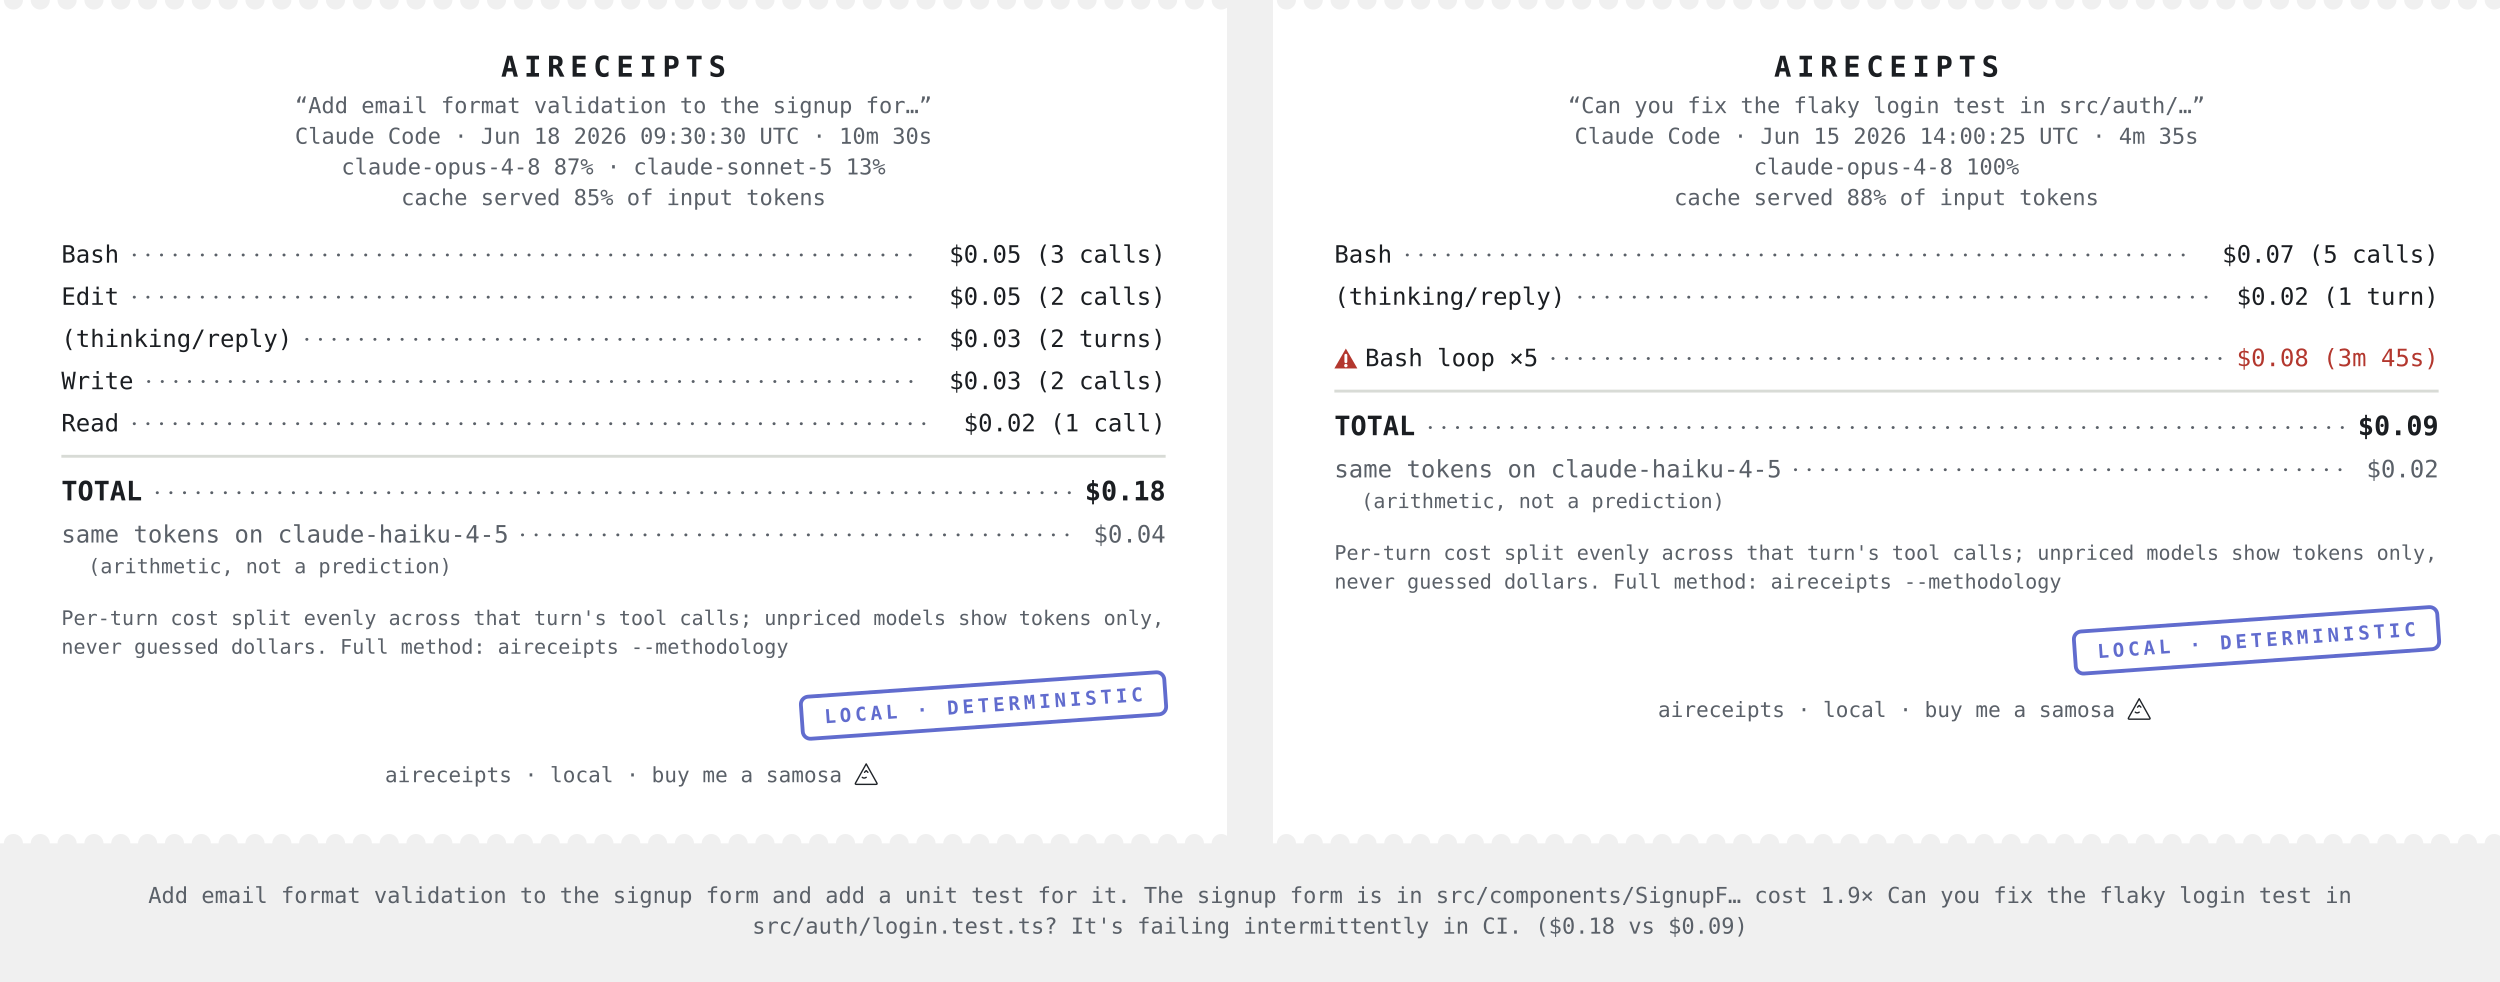
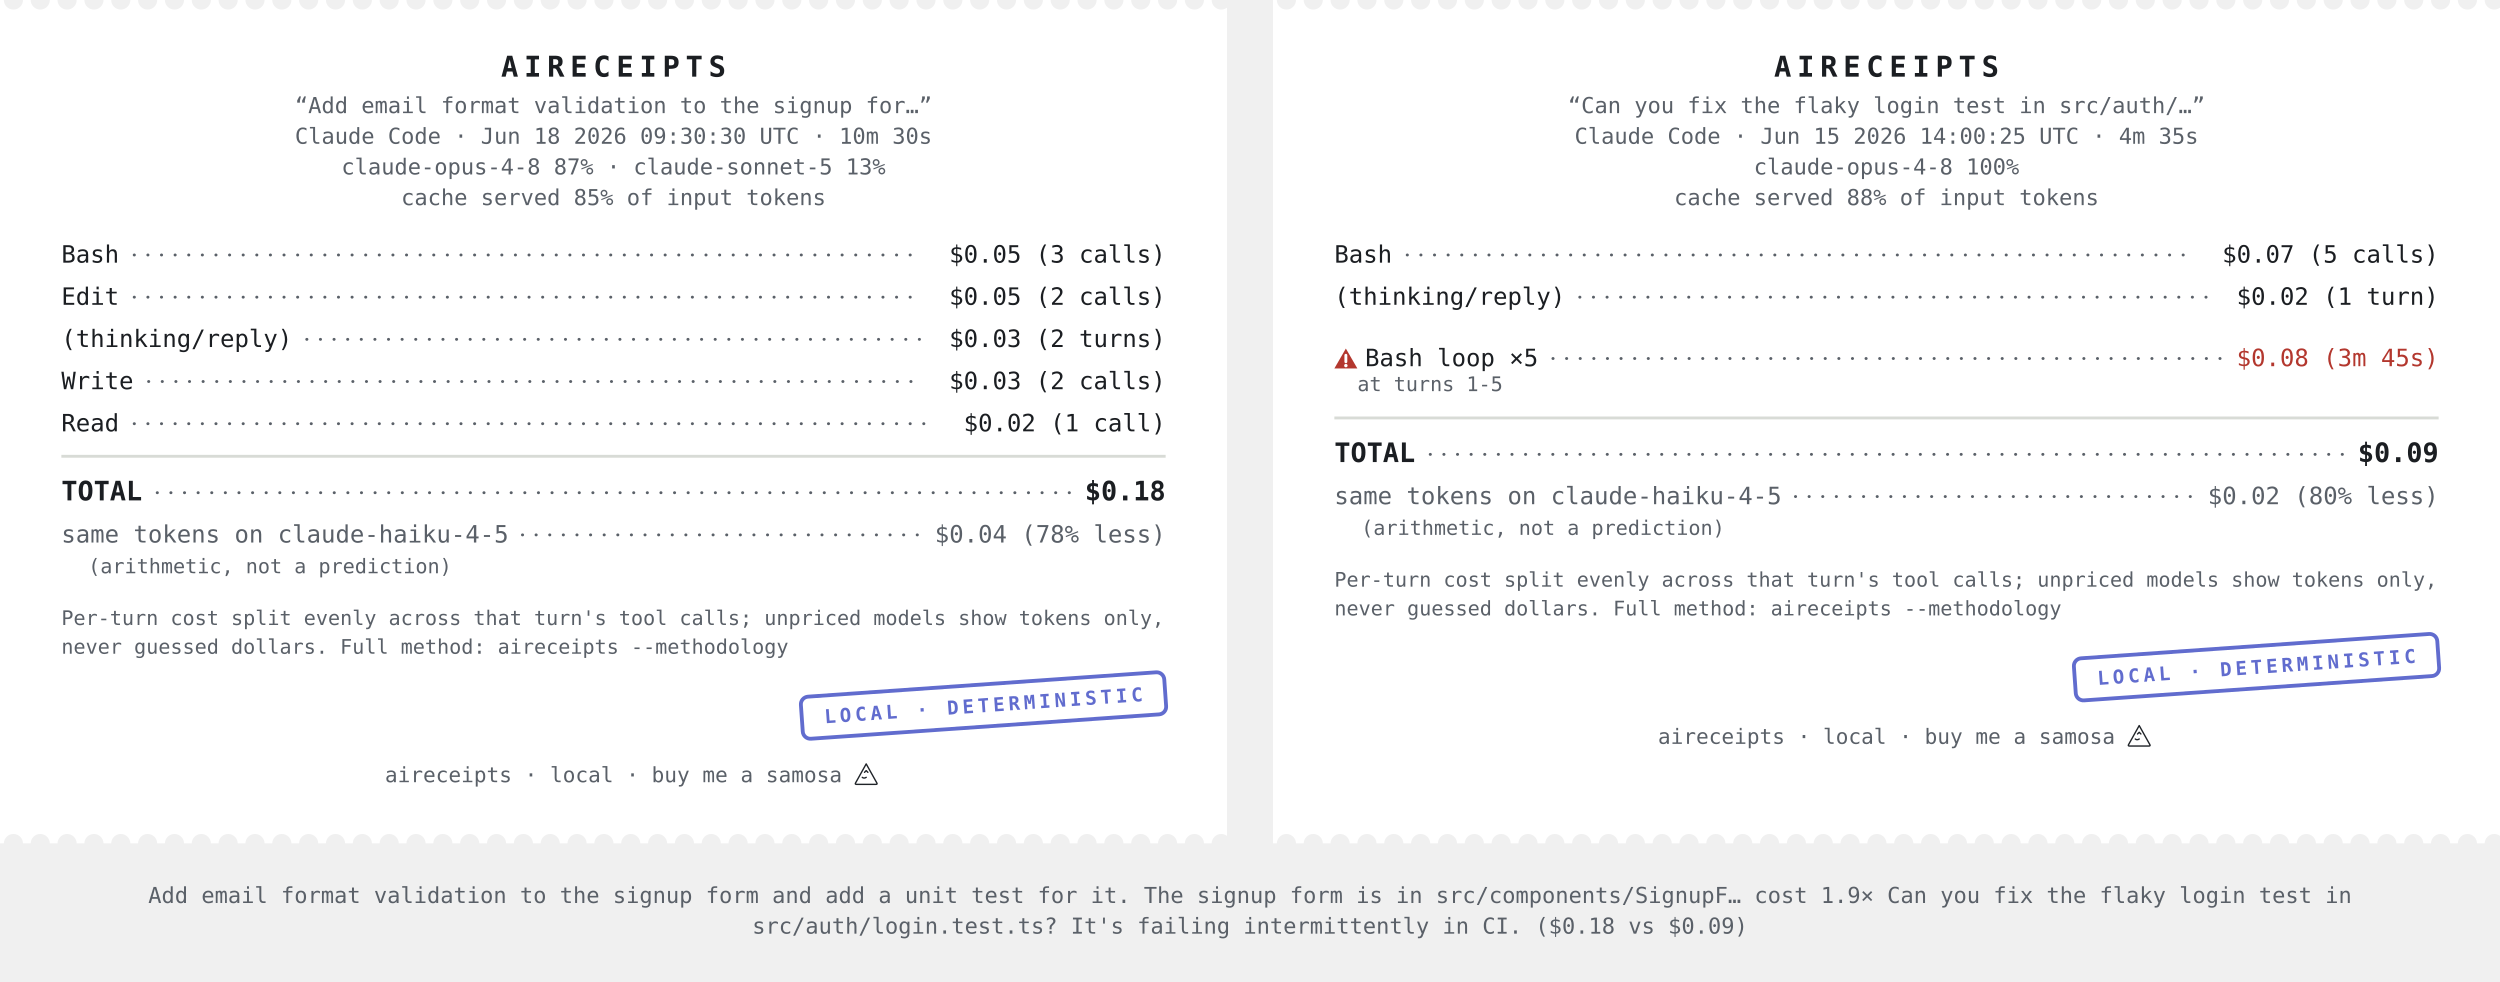
<svg xmlns="http://www.w3.org/2000/svg" width="1304" height="512" viewBox="0 0 1304 512" font-family="&quot;SF Mono&quot;,&quot;Cascadia Code&quot;,&quot;JetBrains Mono&quot;,Menlo,Consolas,monospace" role="img" aria-label="aireceipts receipt comparison">
  <g transform="translate(0 0)">
    <defs>
      <mask id="perf-a" maskUnits="userSpaceOnUse" x="-5" y="-5" width="650" height="450">
        <rect x="0" y="0" width="640" height="440" fill="#FFFFFF" />
        <g class="perf-top">
          <circle cx="7" cy="0" r="5" fill="#000000" />
          <circle cx="21" cy="0" r="5" fill="#000000" />
          <circle cx="35" cy="0" r="5" fill="#000000" />
          <circle cx="49" cy="0" r="5" fill="#000000" />
          <circle cx="63" cy="0" r="5" fill="#000000" />
          <circle cx="77" cy="0" r="5" fill="#000000" />
          <circle cx="91" cy="0" r="5" fill="#000000" />
          <circle cx="105" cy="0" r="5" fill="#000000" />
          <circle cx="119" cy="0" r="5" fill="#000000" />
          <circle cx="133" cy="0" r="5" fill="#000000" />
          <circle cx="147" cy="0" r="5" fill="#000000" />
          <circle cx="161" cy="0" r="5" fill="#000000" />
          <circle cx="175" cy="0" r="5" fill="#000000" />
          <circle cx="189" cy="0" r="5" fill="#000000" />
          <circle cx="203" cy="0" r="5" fill="#000000" />
          <circle cx="217" cy="0" r="5" fill="#000000" />
          <circle cx="231" cy="0" r="5" fill="#000000" />
          <circle cx="245" cy="0" r="5" fill="#000000" />
          <circle cx="259" cy="0" r="5" fill="#000000" />
          <circle cx="273" cy="0" r="5" fill="#000000" />
          <circle cx="287" cy="0" r="5" fill="#000000" />
          <circle cx="301" cy="0" r="5" fill="#000000" />
          <circle cx="315" cy="0" r="5" fill="#000000" />
          <circle cx="329" cy="0" r="5" fill="#000000" />
          <circle cx="343" cy="0" r="5" fill="#000000" />
          <circle cx="357" cy="0" r="5" fill="#000000" />
          <circle cx="371" cy="0" r="5" fill="#000000" />
          <circle cx="385" cy="0" r="5" fill="#000000" />
          <circle cx="399" cy="0" r="5" fill="#000000" />
          <circle cx="413" cy="0" r="5" fill="#000000" />
          <circle cx="427" cy="0" r="5" fill="#000000" />
          <circle cx="441" cy="0" r="5" fill="#000000" />
          <circle cx="455" cy="0" r="5" fill="#000000" />
          <circle cx="469" cy="0" r="5" fill="#000000" />
          <circle cx="483" cy="0" r="5" fill="#000000" />
          <circle cx="497" cy="0" r="5" fill="#000000" />
          <circle cx="511" cy="0" r="5" fill="#000000" />
          <circle cx="525" cy="0" r="5" fill="#000000" />
          <circle cx="539" cy="0" r="5" fill="#000000" />
          <circle cx="553" cy="0" r="5" fill="#000000" />
          <circle cx="567" cy="0" r="5" fill="#000000" />
          <circle cx="581" cy="0" r="5" fill="#000000" />
          <circle cx="595" cy="0" r="5" fill="#000000" />
          <circle cx="609" cy="0" r="5" fill="#000000" />
          <circle cx="623" cy="0" r="5" fill="#000000" />
          <circle cx="637" cy="0" r="5" fill="#000000" />
        </g>
        <g class="perf-bottom">
          <circle cx="7" cy="440" r="5" fill="#000000" />
          <circle cx="21" cy="440" r="5" fill="#000000" />
          <circle cx="35" cy="440" r="5" fill="#000000" />
          <circle cx="49" cy="440" r="5" fill="#000000" />
          <circle cx="63" cy="440" r="5" fill="#000000" />
          <circle cx="77" cy="440" r="5" fill="#000000" />
          <circle cx="91" cy="440" r="5" fill="#000000" />
          <circle cx="105" cy="440" r="5" fill="#000000" />
          <circle cx="119" cy="440" r="5" fill="#000000" />
          <circle cx="133" cy="440" r="5" fill="#000000" />
          <circle cx="147" cy="440" r="5" fill="#000000" />
          <circle cx="161" cy="440" r="5" fill="#000000" />
          <circle cx="175" cy="440" r="5" fill="#000000" />
          <circle cx="189" cy="440" r="5" fill="#000000" />
          <circle cx="203" cy="440" r="5" fill="#000000" />
          <circle cx="217" cy="440" r="5" fill="#000000" />
          <circle cx="231" cy="440" r="5" fill="#000000" />
          <circle cx="245" cy="440" r="5" fill="#000000" />
          <circle cx="259" cy="440" r="5" fill="#000000" />
          <circle cx="273" cy="440" r="5" fill="#000000" />
          <circle cx="287" cy="440" r="5" fill="#000000" />
          <circle cx="301" cy="440" r="5" fill="#000000" />
          <circle cx="315" cy="440" r="5" fill="#000000" />
          <circle cx="329" cy="440" r="5" fill="#000000" />
          <circle cx="343" cy="440" r="5" fill="#000000" />
          <circle cx="357" cy="440" r="5" fill="#000000" />
          <circle cx="371" cy="440" r="5" fill="#000000" />
          <circle cx="385" cy="440" r="5" fill="#000000" />
          <circle cx="399" cy="440" r="5" fill="#000000" />
          <circle cx="413" cy="440" r="5" fill="#000000" />
          <circle cx="427" cy="440" r="5" fill="#000000" />
          <circle cx="441" cy="440" r="5" fill="#000000" />
          <circle cx="455" cy="440" r="5" fill="#000000" />
          <circle cx="469" cy="440" r="5" fill="#000000" />
          <circle cx="483" cy="440" r="5" fill="#000000" />
          <circle cx="497" cy="440" r="5" fill="#000000" />
          <circle cx="511" cy="440" r="5" fill="#000000" />
          <circle cx="525" cy="440" r="5" fill="#000000" />
          <circle cx="539" cy="440" r="5" fill="#000000" />
          <circle cx="553" cy="440" r="5" fill="#000000" />
          <circle cx="567" cy="440" r="5" fill="#000000" />
          <circle cx="581" cy="440" r="5" fill="#000000" />
          <circle cx="595" cy="440" r="5" fill="#000000" />
          <circle cx="609" cy="440" r="5" fill="#000000" />
          <circle cx="623" cy="440" r="5" fill="#000000" />
          <circle cx="637" cy="440" r="5" fill="#000000" />
        </g>
      </mask>
    </defs>
    <rect x="0" y="0" width="640" height="440" fill="#FFFFFF" mask="url(#perf-a)" />
    <text x="320" y="40" font-size="15" fill="#1B1E22" text-anchor="middle" font-weight="700" letter-spacing="3">AIRECEIPTS</text>
    <text x="320" y="59" font-size="11.5" fill="#5A6068" text-anchor="middle">“Add email format validation to the signup for…”</text>
    <text x="320" y="75" font-size="11.5" fill="#5A6068" text-anchor="middle">Claude Code · Jun 18 2026 09:30:30 UTC · 10m 30s</text>
    <text x="320" y="91" font-size="11.5" fill="#5A6068" text-anchor="middle">claude-opus-4-8 87% · claude-sonnet-5 13%</text>
    <text x="320" y="107" font-size="11.5" fill="#5A6068" text-anchor="middle">cache served 85% of input tokens</text>
    <text x="32" y="137" font-size="12.5" fill="#1B1E22" text-anchor="start">Bash</text>
    <text x="608" y="137" font-size="12.5" fill="#1B1E22" text-anchor="end">$0.05  (3 calls)</text>
    <line x1="70" y1="133" x2="480" y2="133" stroke="#5A6068" stroke-width="1.5" stroke-linecap="round" stroke-dasharray="0.1 7" />
    <text x="32" y="159" font-size="12.5" fill="#1B1E22" text-anchor="start">Edit</text>
    <text x="608" y="159" font-size="12.5" fill="#1B1E22" text-anchor="end">$0.05  (2 calls)</text>
    <line x1="70" y1="155" x2="480" y2="155" stroke="#5A6068" stroke-width="1.5" stroke-linecap="round" stroke-dasharray="0.1 7" />
    <text x="32" y="181" font-size="12.5" fill="#1B1E22" text-anchor="start">(thinking/reply)</text>
    <text x="608" y="181" font-size="12.5" fill="#1B1E22" text-anchor="end">$0.03  (2 turns)</text>
    <line x1="160" y1="177" x2="480" y2="177" stroke="#5A6068" stroke-width="1.5" stroke-linecap="round" stroke-dasharray="0.1 7" />
    <text x="32" y="203" font-size="12.5" fill="#1B1E22" text-anchor="start">Write</text>
    <text x="608" y="203" font-size="12.5" fill="#1B1E22" text-anchor="end">$0.03  (2 calls)</text>
    <line x1="77.5" y1="199" x2="480" y2="199" stroke="#5A6068" stroke-width="1.5" stroke-linecap="round" stroke-dasharray="0.1 7" />
    <text x="32" y="225" font-size="12.5" fill="#1B1E22" text-anchor="start">Read</text>
    <text x="608" y="225" font-size="12.5" fill="#1B1E22" text-anchor="end">$0.02  (1 call)</text>
    <line x1="70" y1="221" x2="487.5" y2="221" stroke="#5A6068" stroke-width="1.5" stroke-linecap="round" stroke-dasharray="0.1 7" />
    <line x1="32" y1="238" x2="608" y2="238" stroke="#D8DBD6" stroke-width="1.5" />
    <text x="32" y="261" font-size="14" fill="#1B1E22" text-anchor="start" font-weight="700">TOTAL</text>
    <text x="608" y="261" font-size="14" fill="#1B1E22" text-anchor="end" font-weight="700">$0.18</text>
    <line x1="82" y1="257" x2="558" y2="257" stroke="#5A6068" stroke-width="1.5" stroke-linecap="round" stroke-dasharray="0.1 7" />
    <text x="32" y="283" font-size="12.5" fill="#5A6068" text-anchor="start" font-weight="400">same tokens on claude-haiku-4-5</text>
-     <text x="608" y="283" font-size="12.5" fill="#5A6068" text-anchor="end" font-weight="400">$0.04</text>
-     <line x1="272.5" y1="279" x2="562.5" y2="279" stroke="#5A6068" stroke-width="1.5" stroke-linecap="round" stroke-dasharray="0.1 7" />
+     <text x="608" y="283" font-size="12.5" fill="#5A6068" text-anchor="end" font-weight="400">$0.04 (78% less)</text>
+     <line x1="272.5" y1="279" x2="480" y2="279" stroke="#5A6068" stroke-width="1.5" stroke-linecap="round" stroke-dasharray="0.1 7" />
    <text x="46" y="299" font-size="10.5" fill="#5A6068" text-anchor="start">(arithmetic, not a prediction)</text>
    <text x="32" y="326" font-size="10.5" fill="#5A6068" text-anchor="start">Per-turn cost split evenly across that turn's tool calls; unpriced models show tokens only,</text>
    <text x="32" y="341" font-size="10.5" fill="#5A6068" text-anchor="start">never guessed dollars. Full method: aireceipts --methodology</text>
    <g class="stamp" opacity="0.8" transform="rotate(-4 513 368)">
      <rect x="418" y="357" width="190" height="22" rx="4" fill="none" stroke="#3947C2" stroke-width="2" />
      <text x="513" y="371.5" font-size="10" fill="#3947C2" text-anchor="middle" font-weight="700" letter-spacing="2">LOCAL · DETERMINISTIC</text>
    </g>
    <text x="320" y="408" font-size="11" fill="#5A6068" text-anchor="middle">aireceipts · local · buy me a samosa</text>
    <g transform="translate(444.8 397) scale(0.292)" fill="none" stroke="#1f2328" stroke-width="2.5" stroke-linejoin="round" stroke-linecap="round">
      <path d="M24 5 L43 39 Q44.5 41.5 41.5 41.5 H6.5 Q3.5 41.5 5 39 Z" />
      <path d="M17 29 q3 2.5 7 0" />
      <path d="M21 20 l3 -3 3 3" />
    </g>
  </g>
  <g transform="translate(664 0)">
    <defs>
      <mask id="perf-b" maskUnits="userSpaceOnUse" x="-5" y="-5" width="650" height="450">
        <rect x="0" y="0" width="640" height="440" fill="#FFFFFF" />
        <g class="perf-top">
          <circle cx="7" cy="0" r="5" fill="#000000" />
          <circle cx="21" cy="0" r="5" fill="#000000" />
          <circle cx="35" cy="0" r="5" fill="#000000" />
          <circle cx="49" cy="0" r="5" fill="#000000" />
          <circle cx="63" cy="0" r="5" fill="#000000" />
          <circle cx="77" cy="0" r="5" fill="#000000" />
          <circle cx="91" cy="0" r="5" fill="#000000" />
          <circle cx="105" cy="0" r="5" fill="#000000" />
          <circle cx="119" cy="0" r="5" fill="#000000" />
          <circle cx="133" cy="0" r="5" fill="#000000" />
          <circle cx="147" cy="0" r="5" fill="#000000" />
          <circle cx="161" cy="0" r="5" fill="#000000" />
          <circle cx="175" cy="0" r="5" fill="#000000" />
          <circle cx="189" cy="0" r="5" fill="#000000" />
          <circle cx="203" cy="0" r="5" fill="#000000" />
          <circle cx="217" cy="0" r="5" fill="#000000" />
          <circle cx="231" cy="0" r="5" fill="#000000" />
          <circle cx="245" cy="0" r="5" fill="#000000" />
          <circle cx="259" cy="0" r="5" fill="#000000" />
          <circle cx="273" cy="0" r="5" fill="#000000" />
          <circle cx="287" cy="0" r="5" fill="#000000" />
          <circle cx="301" cy="0" r="5" fill="#000000" />
          <circle cx="315" cy="0" r="5" fill="#000000" />
          <circle cx="329" cy="0" r="5" fill="#000000" />
          <circle cx="343" cy="0" r="5" fill="#000000" />
          <circle cx="357" cy="0" r="5" fill="#000000" />
          <circle cx="371" cy="0" r="5" fill="#000000" />
          <circle cx="385" cy="0" r="5" fill="#000000" />
          <circle cx="399" cy="0" r="5" fill="#000000" />
          <circle cx="413" cy="0" r="5" fill="#000000" />
          <circle cx="427" cy="0" r="5" fill="#000000" />
          <circle cx="441" cy="0" r="5" fill="#000000" />
          <circle cx="455" cy="0" r="5" fill="#000000" />
          <circle cx="469" cy="0" r="5" fill="#000000" />
          <circle cx="483" cy="0" r="5" fill="#000000" />
          <circle cx="497" cy="0" r="5" fill="#000000" />
          <circle cx="511" cy="0" r="5" fill="#000000" />
          <circle cx="525" cy="0" r="5" fill="#000000" />
          <circle cx="539" cy="0" r="5" fill="#000000" />
          <circle cx="553" cy="0" r="5" fill="#000000" />
          <circle cx="567" cy="0" r="5" fill="#000000" />
          <circle cx="581" cy="0" r="5" fill="#000000" />
          <circle cx="595" cy="0" r="5" fill="#000000" />
          <circle cx="609" cy="0" r="5" fill="#000000" />
          <circle cx="623" cy="0" r="5" fill="#000000" />
          <circle cx="637" cy="0" r="5" fill="#000000" />
        </g>
        <g class="perf-bottom">
          <circle cx="7" cy="440" r="5" fill="#000000" />
          <circle cx="21" cy="440" r="5" fill="#000000" />
          <circle cx="35" cy="440" r="5" fill="#000000" />
          <circle cx="49" cy="440" r="5" fill="#000000" />
          <circle cx="63" cy="440" r="5" fill="#000000" />
          <circle cx="77" cy="440" r="5" fill="#000000" />
          <circle cx="91" cy="440" r="5" fill="#000000" />
          <circle cx="105" cy="440" r="5" fill="#000000" />
          <circle cx="119" cy="440" r="5" fill="#000000" />
          <circle cx="133" cy="440" r="5" fill="#000000" />
          <circle cx="147" cy="440" r="5" fill="#000000" />
          <circle cx="161" cy="440" r="5" fill="#000000" />
          <circle cx="175" cy="440" r="5" fill="#000000" />
          <circle cx="189" cy="440" r="5" fill="#000000" />
          <circle cx="203" cy="440" r="5" fill="#000000" />
          <circle cx="217" cy="440" r="5" fill="#000000" />
          <circle cx="231" cy="440" r="5" fill="#000000" />
          <circle cx="245" cy="440" r="5" fill="#000000" />
          <circle cx="259" cy="440" r="5" fill="#000000" />
          <circle cx="273" cy="440" r="5" fill="#000000" />
          <circle cx="287" cy="440" r="5" fill="#000000" />
          <circle cx="301" cy="440" r="5" fill="#000000" />
          <circle cx="315" cy="440" r="5" fill="#000000" />
          <circle cx="329" cy="440" r="5" fill="#000000" />
          <circle cx="343" cy="440" r="5" fill="#000000" />
          <circle cx="357" cy="440" r="5" fill="#000000" />
          <circle cx="371" cy="440" r="5" fill="#000000" />
          <circle cx="385" cy="440" r="5" fill="#000000" />
          <circle cx="399" cy="440" r="5" fill="#000000" />
          <circle cx="413" cy="440" r="5" fill="#000000" />
          <circle cx="427" cy="440" r="5" fill="#000000" />
          <circle cx="441" cy="440" r="5" fill="#000000" />
          <circle cx="455" cy="440" r="5" fill="#000000" />
          <circle cx="469" cy="440" r="5" fill="#000000" />
          <circle cx="483" cy="440" r="5" fill="#000000" />
          <circle cx="497" cy="440" r="5" fill="#000000" />
          <circle cx="511" cy="440" r="5" fill="#000000" />
          <circle cx="525" cy="440" r="5" fill="#000000" />
          <circle cx="539" cy="440" r="5" fill="#000000" />
          <circle cx="553" cy="440" r="5" fill="#000000" />
          <circle cx="567" cy="440" r="5" fill="#000000" />
          <circle cx="581" cy="440" r="5" fill="#000000" />
          <circle cx="595" cy="440" r="5" fill="#000000" />
          <circle cx="609" cy="440" r="5" fill="#000000" />
          <circle cx="623" cy="440" r="5" fill="#000000" />
          <circle cx="637" cy="440" r="5" fill="#000000" />
        </g>
      </mask>
    </defs>
    <rect x="0" y="0" width="640" height="440" fill="#FFFFFF" mask="url(#perf-b)" />
    <text x="320" y="40" font-size="15" fill="#1B1E22" text-anchor="middle" font-weight="700" letter-spacing="3">AIRECEIPTS</text>
    <text x="320" y="59" font-size="11.5" fill="#5A6068" text-anchor="middle">“Can you fix the flaky login test in src/auth/…”</text>
    <text x="320" y="75" font-size="11.5" fill="#5A6068" text-anchor="middle">Claude Code · Jun 15 2026 14:00:25 UTC · 4m 35s</text>
    <text x="320" y="91" font-size="11.5" fill="#5A6068" text-anchor="middle">claude-opus-4-8 100%</text>
    <text x="320" y="107" font-size="11.5" fill="#5A6068" text-anchor="middle">cache served 88% of input tokens</text>
    <text x="32" y="137" font-size="12.5" fill="#1B1E22" text-anchor="start">Bash</text>
    <text x="608" y="137" font-size="12.5" fill="#1B1E22" text-anchor="end">$0.07  (5 calls)</text>
    <line x1="70" y1="133" x2="480" y2="133" stroke="#5A6068" stroke-width="1.5" stroke-linecap="round" stroke-dasharray="0.1 7" />
    <text x="32" y="159" font-size="12.5" fill="#1B1E22" text-anchor="start">(thinking/reply)</text>
    <text x="608" y="159" font-size="12.5" fill="#1B1E22" text-anchor="end">$0.02  (1 turn)</text>
    <line x1="160" y1="155" x2="487.5" y2="155" stroke="#5A6068" stroke-width="1.5" stroke-linecap="round" stroke-dasharray="0.1 7" />
    <path d="M38 181.8 L44 192.2 L32 192.2 Z" fill="#B3372E" />
    <line x1="38" y1="185.3" x2="38" y2="188.7" stroke="#FFFFFF" stroke-width="1.5" stroke-linecap="round" />
    <circle cx="38" cy="190.7" r="0.9" fill="#FFFFFF" />
    <text x="48" y="191" font-size="12.5" fill="#1B1E22" text-anchor="start">Bash loop ×5</text>
    <text x="608" y="191" font-size="12.5" fill="#B3372E" text-anchor="end">$0.08 (3m 45s)</text>
    <line x1="146" y1="187" x2="495" y2="187" stroke="#5A6068" stroke-width="1.5" stroke-linecap="round" stroke-dasharray="0.1 7" />
-     <line x1="32" y1="204" x2="608" y2="204" stroke="#D8DBD6" stroke-width="1.5" />
-     <text x="32" y="227" font-size="14" fill="#1B1E22" text-anchor="start" font-weight="700">TOTAL</text>
-     <text x="608" y="227" font-size="14" fill="#1B1E22" text-anchor="end" font-weight="700">$0.09</text>
-     <line x1="82" y1="223" x2="558" y2="223" stroke="#5A6068" stroke-width="1.5" stroke-linecap="round" stroke-dasharray="0.1 7" />
-     <text x="32" y="249" font-size="12.5" fill="#5A6068" text-anchor="start" font-weight="400">same tokens on claude-haiku-4-5</text>
-     <text x="608" y="249" font-size="12.5" fill="#5A6068" text-anchor="end" font-weight="400">$0.02</text>
-     <line x1="272.5" y1="245" x2="562.5" y2="245" stroke="#5A6068" stroke-width="1.5" stroke-linecap="round" stroke-dasharray="0.1 7" />
-     <text x="46" y="265" font-size="10.5" fill="#5A6068" text-anchor="start">(arithmetic, not a prediction)</text>
-     <text x="32" y="292" font-size="10.5" fill="#5A6068" text-anchor="start">Per-turn cost split evenly across that turn's tool calls; unpriced models show tokens only,</text>
-     <text x="32" y="307" font-size="10.5" fill="#5A6068" text-anchor="start">never guessed dollars. Full method: aireceipts --methodology</text>
-     <g class="stamp" opacity="0.8" transform="rotate(-4 513 334)">
-       <rect x="418" y="323" width="190" height="22" rx="4" fill="none" stroke="#3947C2" stroke-width="2" />
-       <text x="513" y="337.5" font-size="10" fill="#3947C2" text-anchor="middle" font-weight="700" letter-spacing="2">LOCAL · DETERMINISTIC</text>
-     </g>
-     <text x="320" y="374" font-size="11" fill="#5A6068" text-anchor="middle">aireceipts · local · buy me a samosa</text>
-     <g transform="translate(444.8 363) scale(0.292)" fill="none" stroke="#1f2328" stroke-width="2.5" stroke-linejoin="round" stroke-linecap="round">
+     <text x="44" y="204" font-size="10.5" fill="#5A6068" text-anchor="start">at turns 1-5</text>
+     <line x1="32" y1="218" x2="608" y2="218" stroke="#D8DBD6" stroke-width="1.5" />
+     <text x="32" y="241" font-size="14" fill="#1B1E22" text-anchor="start" font-weight="700">TOTAL</text>
+     <text x="608" y="241" font-size="14" fill="#1B1E22" text-anchor="end" font-weight="700">$0.09</text>
+     <line x1="82" y1="237" x2="558" y2="237" stroke="#5A6068" stroke-width="1.5" stroke-linecap="round" stroke-dasharray="0.1 7" />
+     <text x="32" y="263" font-size="12.5" fill="#5A6068" text-anchor="start" font-weight="400">same tokens on claude-haiku-4-5</text>
+     <text x="608" y="263" font-size="12.5" fill="#5A6068" text-anchor="end" font-weight="400">$0.02 (80% less)</text>
+     <line x1="272.5" y1="259" x2="480" y2="259" stroke="#5A6068" stroke-width="1.5" stroke-linecap="round" stroke-dasharray="0.1 7" />
+     <text x="46" y="279" font-size="10.5" fill="#5A6068" text-anchor="start">(arithmetic, not a prediction)</text>
+     <text x="32" y="306" font-size="10.5" fill="#5A6068" text-anchor="start">Per-turn cost split evenly across that turn's tool calls; unpriced models show tokens only,</text>
+     <text x="32" y="321" font-size="10.5" fill="#5A6068" text-anchor="start">never guessed dollars. Full method: aireceipts --methodology</text>
+     <g class="stamp" opacity="0.8" transform="rotate(-4 513 348)">
+       <rect x="418" y="337" width="190" height="22" rx="4" fill="none" stroke="#3947C2" stroke-width="2" />
+       <text x="513" y="351.5" font-size="10" fill="#3947C2" text-anchor="middle" font-weight="700" letter-spacing="2">LOCAL · DETERMINISTIC</text>
+     </g>
+     <text x="320" y="388" font-size="11" fill="#5A6068" text-anchor="middle">aireceipts · local · buy me a samosa</text>
+     <g transform="translate(444.8 377) scale(0.292)" fill="none" stroke="#1f2328" stroke-width="2.5" stroke-linejoin="round" stroke-linecap="round">
      <path d="M24 5 L43 39 Q44.5 41.5 41.5 41.5 H6.5 Q3.5 41.5 5 39 Z" />
      <path d="M17 29 q3 2.5 7 0" />
      <path d="M21 20 l3 -3 3 3" />
    </g>
  </g>
  <text x="652" y="471" font-size="11.5" fill="#5A6068" text-anchor="middle">Add email format validation to the signup form and add a unit test for it. The signup form is in src/components/SignupF… cost 1.9× Can you fix the flaky login test in</text>
  <text x="652" y="487" font-size="11.5" fill="#5A6068" text-anchor="middle">src/auth/login.test.ts? It's failing intermittently in CI. ($0.18 vs $0.09)</text>
</svg>
